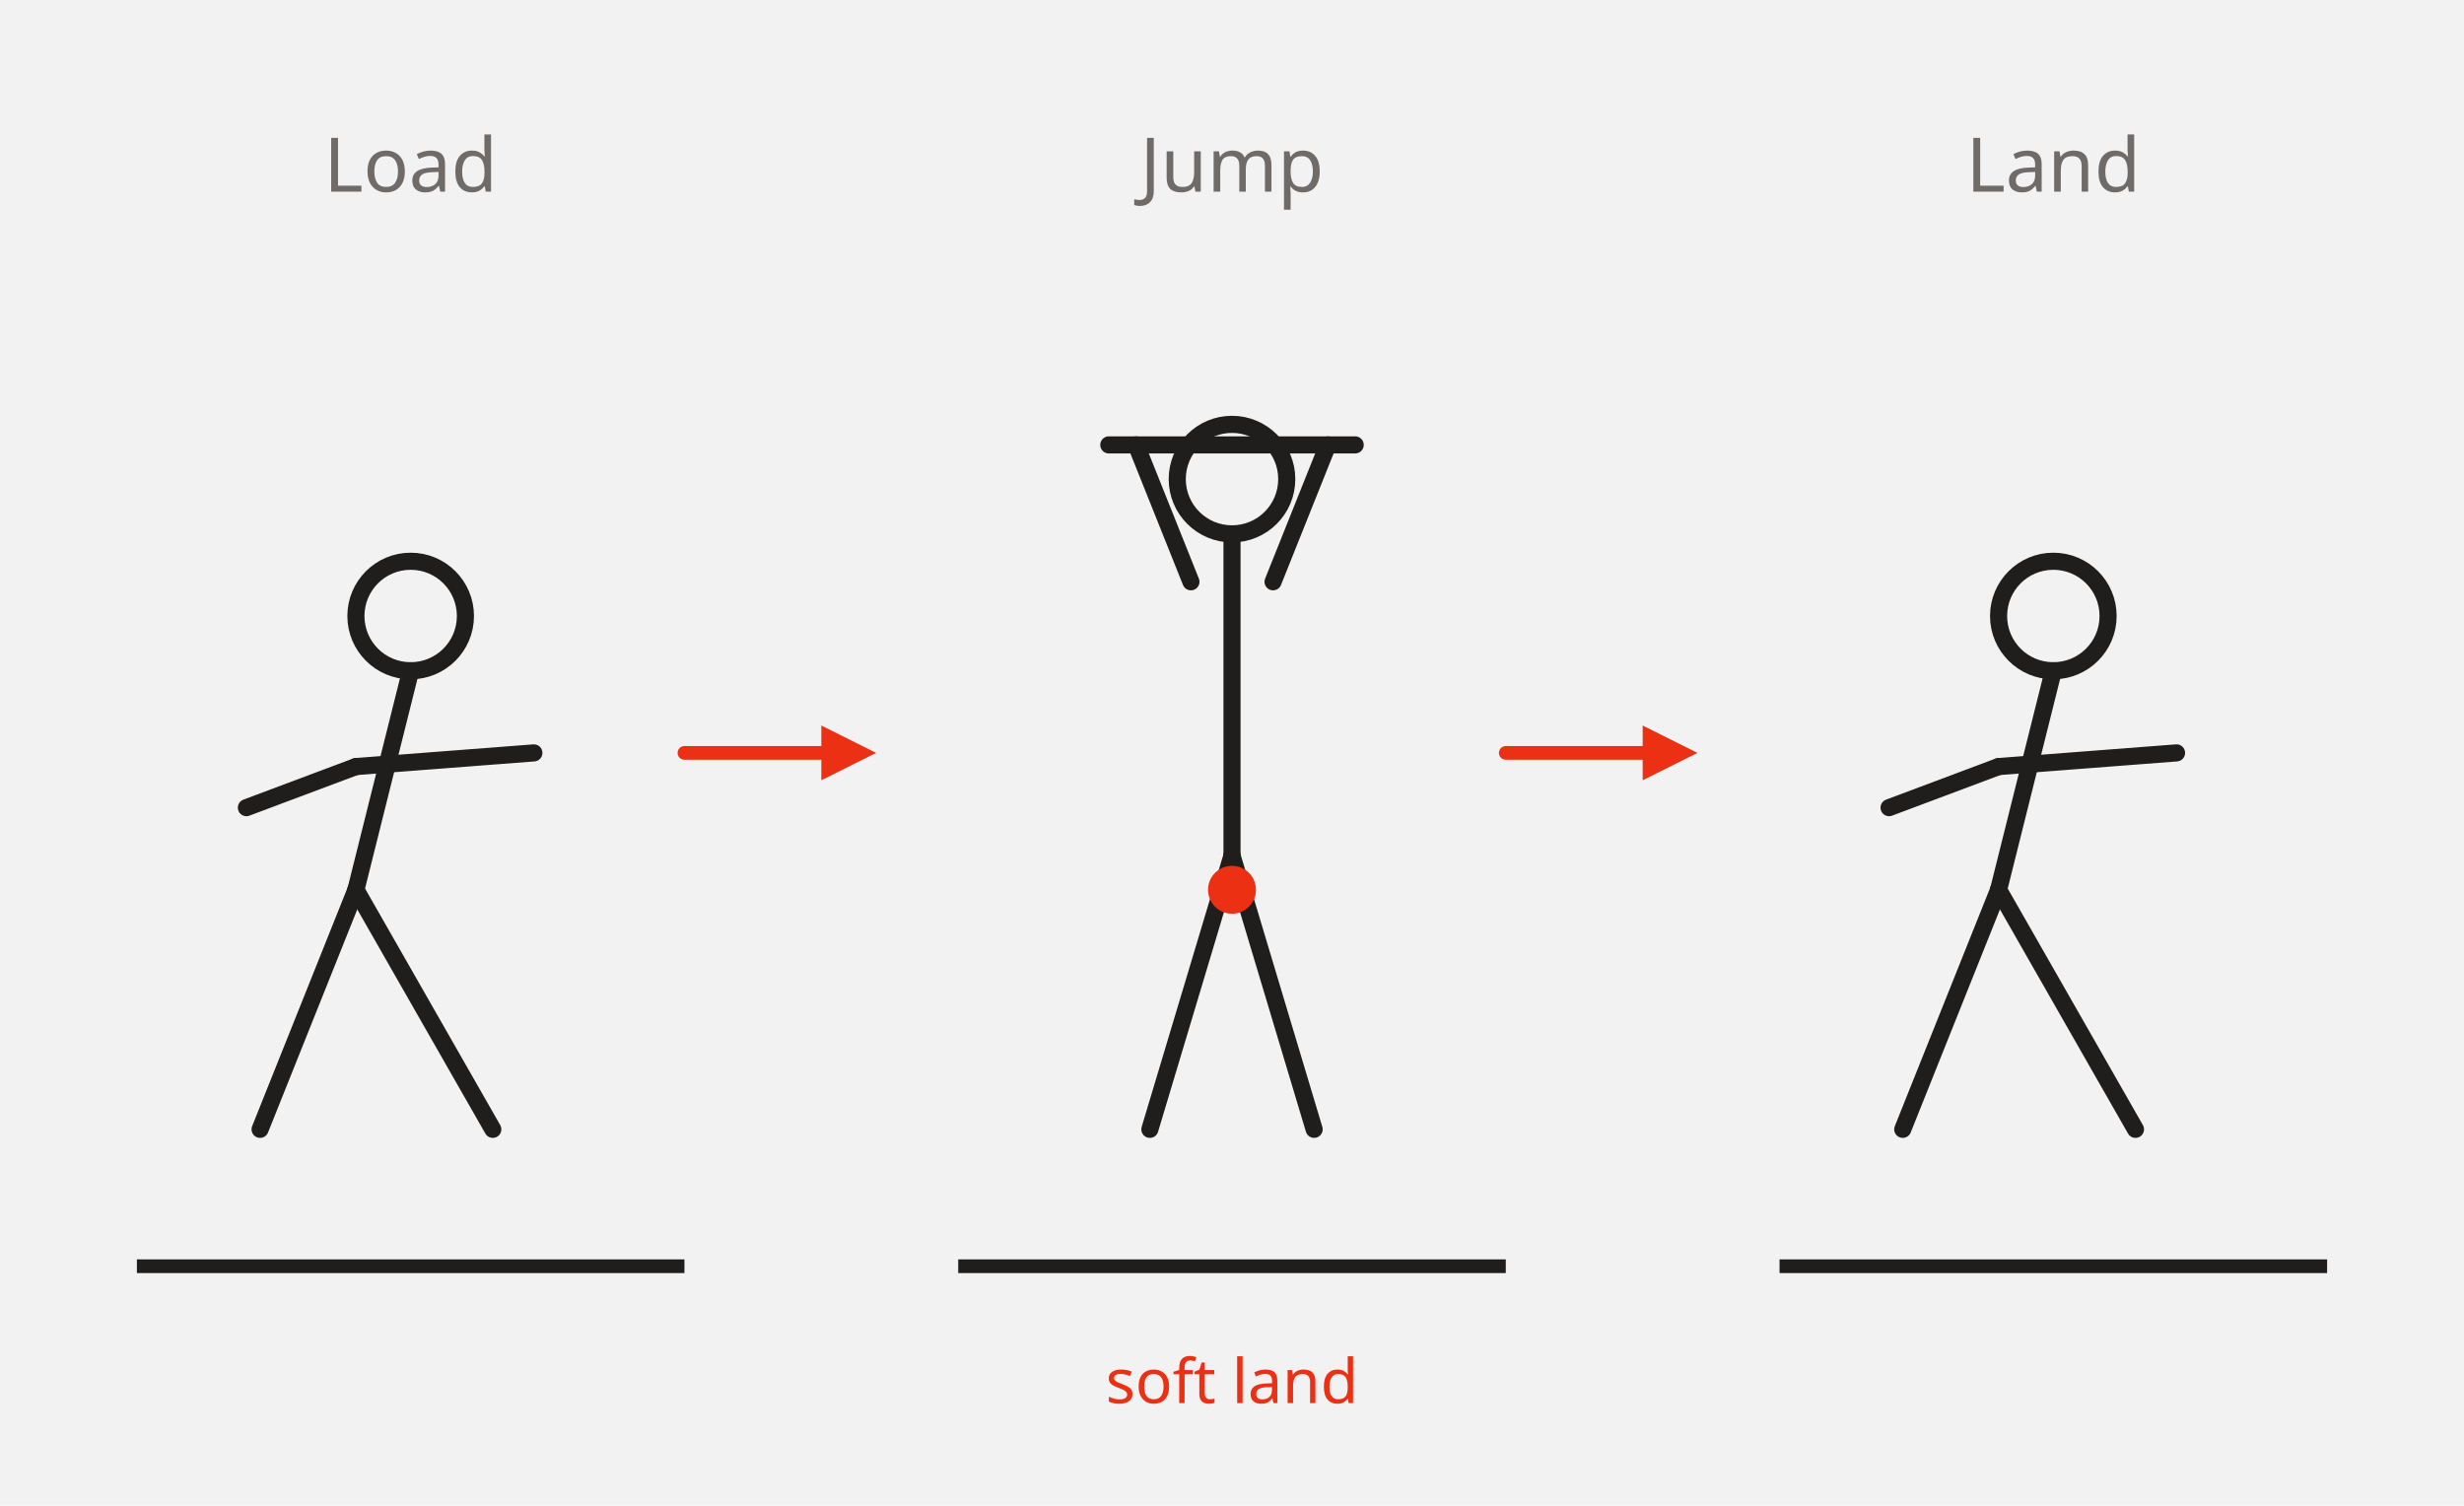
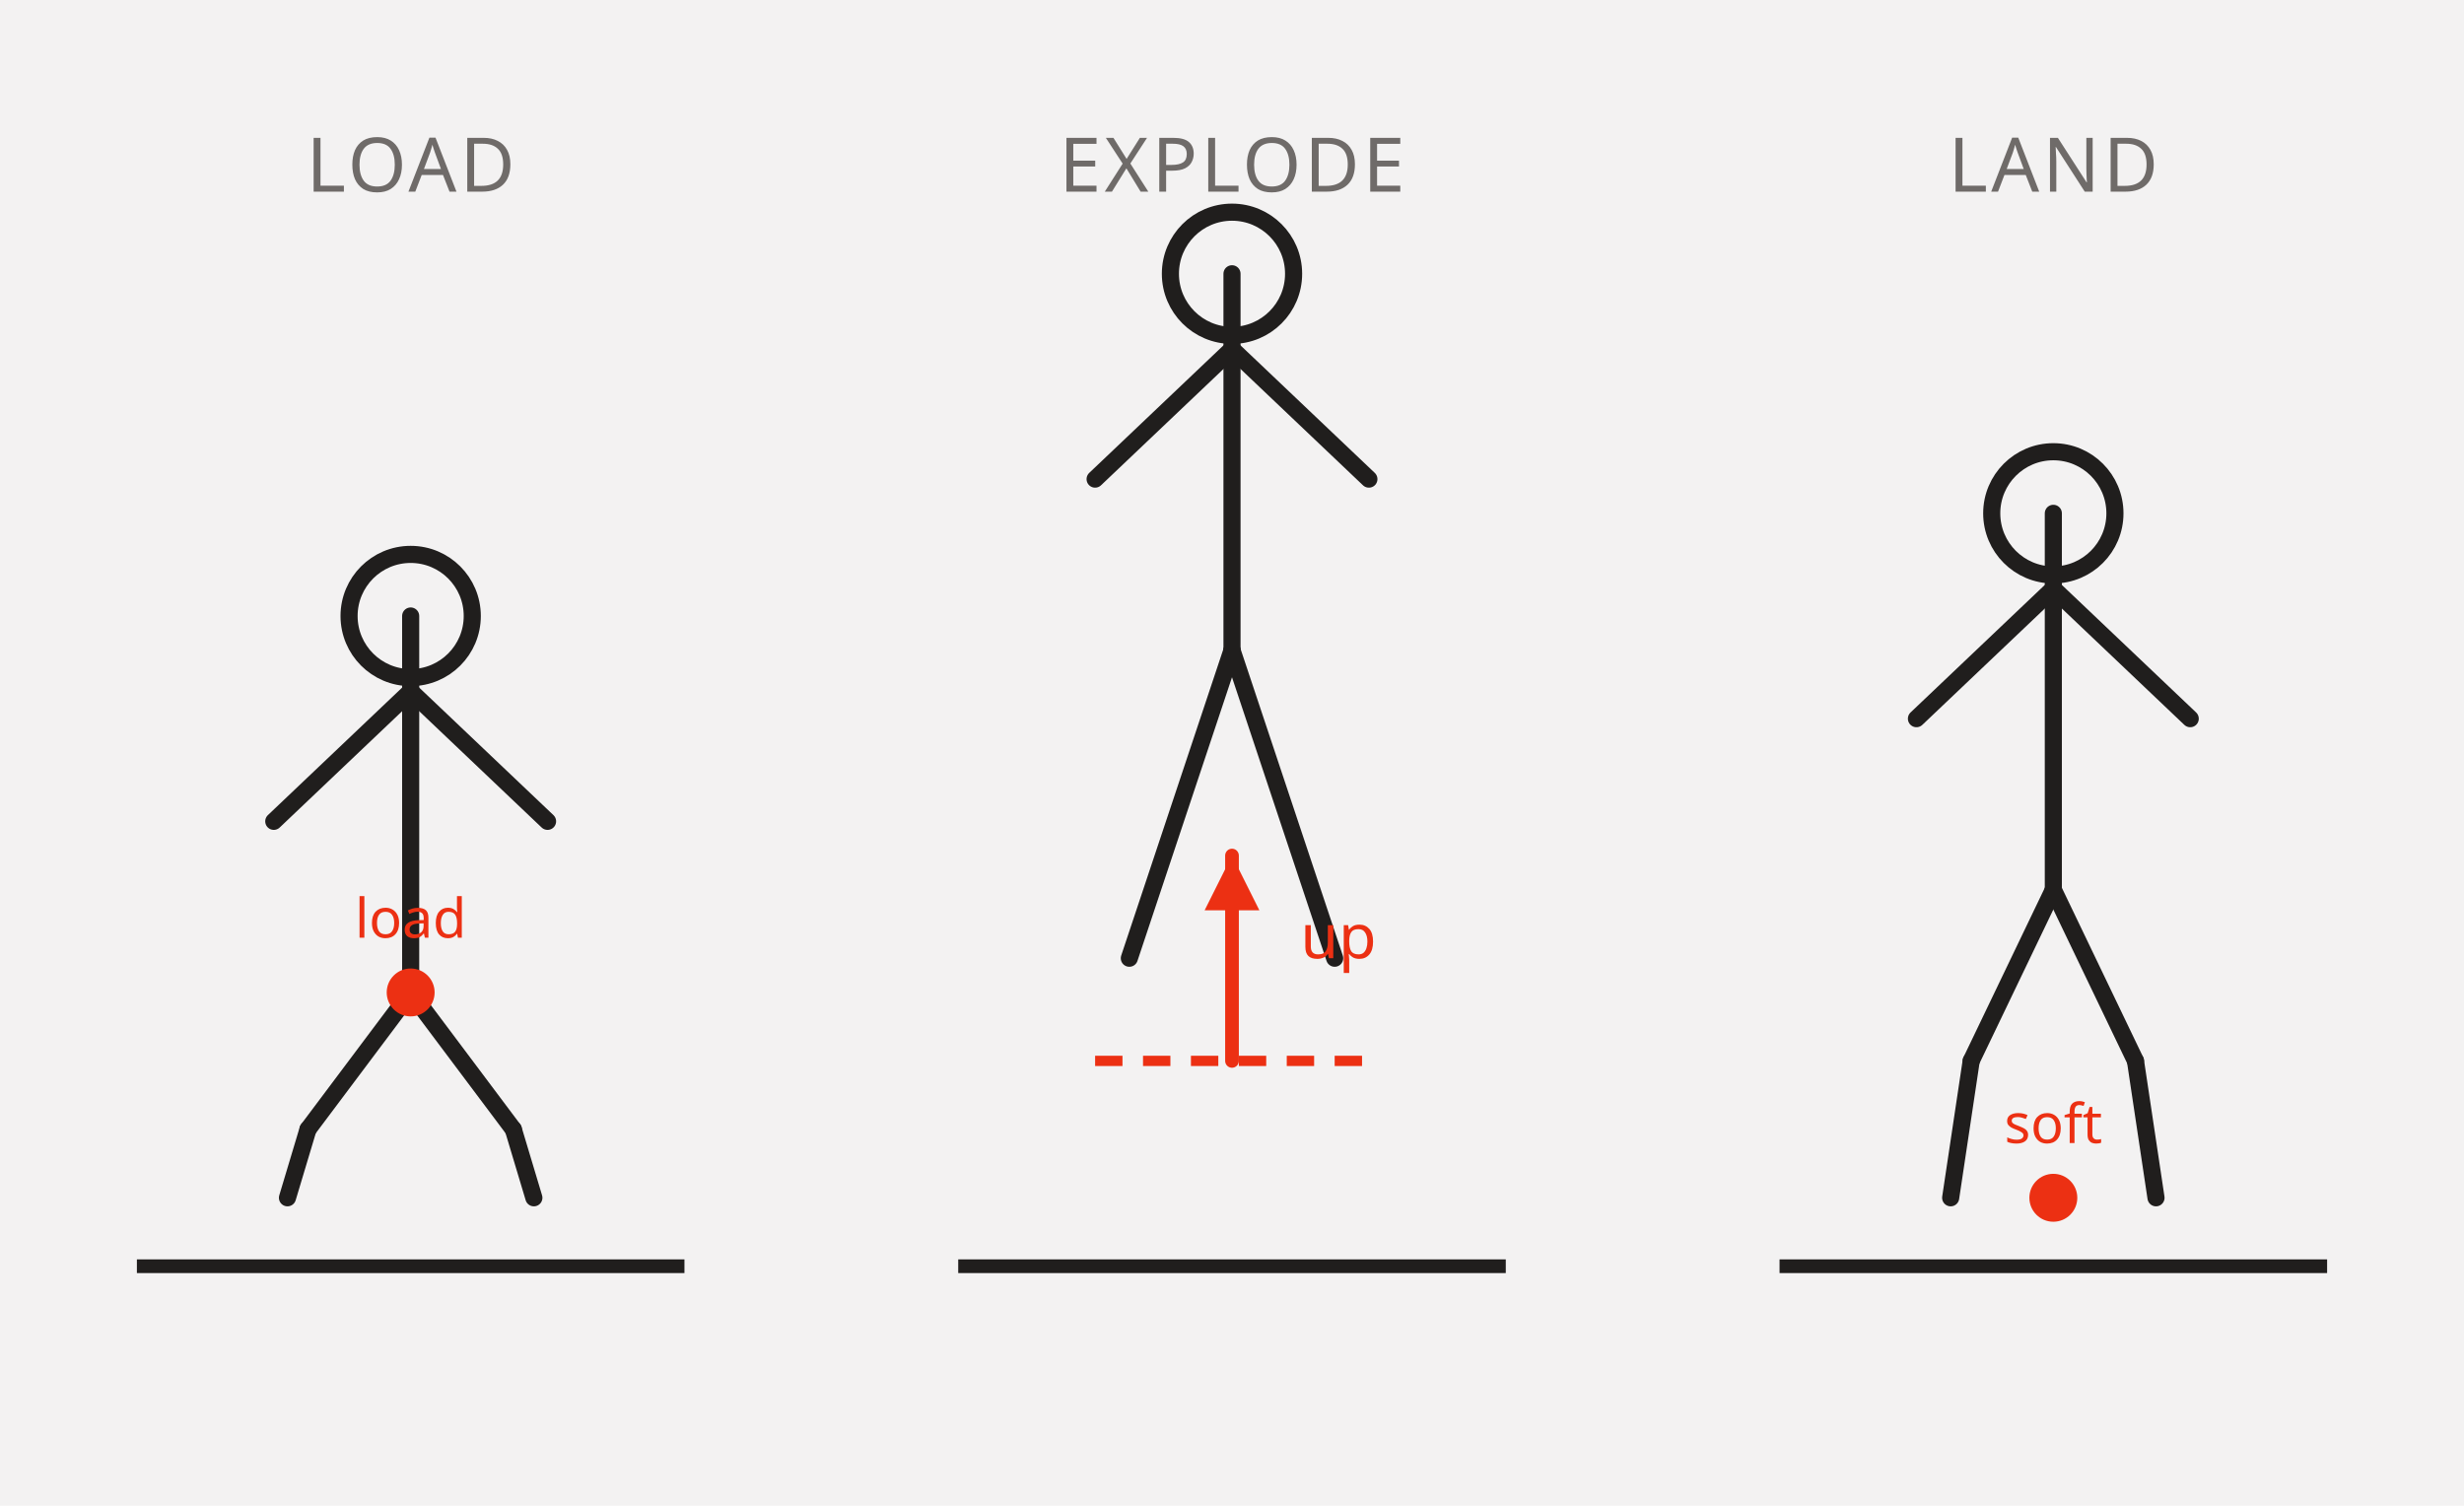
- <svg xmlns="http://www.w3.org/2000/svg" viewBox="0 0 360 220" fill="none" role="img" aria-label="Jump squat form: Load, Jump, Land">
+ <svg xmlns="http://www.w3.org/2000/svg" viewBox="0 0 360 220" fill="none" role="img" aria-label="Jump squat form: load, explode, soft land">
  <rect width="360" height="220" fill="#f3f2f2" />
-   <text x="60" y="28" text-anchor="middle" fill="#6f6b69" font-family="Archivo, system-ui, sans-serif" font-size="11">Load</text>
-   <text x="180" y="28" text-anchor="middle" fill="#6f6b69" font-family="Archivo, system-ui, sans-serif" font-size="11">Jump</text>
-   <text x="300" y="28" text-anchor="middle" fill="#6f6b69" font-family="Archivo, system-ui, sans-serif" font-size="11">Land</text>
+   <text x="60" y="28" text-anchor="middle" fill="#6f6b69" font-family="Archivo, system-ui, sans-serif" font-size="11" letter-spacing="0.5">LOAD</text>
+   <text x="180" y="28" text-anchor="middle" fill="#6f6b69" font-family="Archivo, system-ui, sans-serif" font-size="11" letter-spacing="0.5">EXPLODE</text>
+   <text x="300" y="28" text-anchor="middle" fill="#6f6b69" font-family="Archivo, system-ui, sans-serif" font-size="11" letter-spacing="0.5">LAND</text>
  <line x1="20" y1="185" x2="100" y2="185" stroke="#201e1d" stroke-width="2" />
  <line x1="140" y1="185" x2="220" y2="185" stroke="#201e1d" stroke-width="2" />
  <line x1="260" y1="185" x2="340" y2="185" stroke="#201e1d" stroke-width="2" />
-   <g stroke="#201e1d" stroke-width="2.5" stroke-linecap="round" stroke-linejoin="round">
-     <circle cx="60" cy="90" r="8" />
-     <line x1="60" y1="98" x2="52" y2="130" />
-     <line x1="52" y1="112" x2="36" y2="118" />
-     <line x1="52" y1="112" x2="78" y2="110" />
-     <line x1="52" y1="130" x2="38" y2="165" />
-     <line x1="52" y1="130" x2="72" y2="165" />
+   <g stroke="#201e1d" stroke-width="2.5" stroke-linecap="round" stroke-linejoin="round" fill="none">
+     <circle cx="60" cy="90" r="9" />
+     <line x1="60" y1="90" x2="60" y2="101" />
+     <line x1="60" y1="101" x2="60" y2="145" />
+     <line x1="60" y1="101" x2="60" y2="101" />
+     <line x1="60" y1="101" x2="60" y2="101" />
+     <line x1="60" y1="101" x2="40" y2="120" />
+     <line x1="60" y1="101" x2="80" y2="120" />
+     <line x1="60" y1="145" x2="45" y2="165" />
+     <line x1="45" y1="165" x2="42" y2="175" />
+     <line x1="60" y1="145" x2="75" y2="165" />
+     <line x1="75" y1="165" x2="78" y2="175" />
  </g>
-   <g stroke="#201e1d" stroke-width="2.5" stroke-linecap="round" stroke-linejoin="round">
-     <circle cx="180" cy="70" r="8" />
-     <line x1="180" y1="78" x2="180" y2="125" />
-     <line x1="162" y1="65" x2="198" y2="65" />
-     <line x1="166" y1="65" x2="174" y2="85" />
-     <line x1="194" y1="65" x2="186" y2="85" />
-     <line x1="180" y1="125" x2="168" y2="165" />
-     <line x1="180" y1="125" x2="192" y2="165" />
+   <circle cx="60" cy="145" r="3.5" fill="#ec3013" />
+   <text x="60" y="137" text-anchor="middle" fill="#ec3013" font-family="Archivo, system-ui, sans-serif" font-size="8">load</text>
+   <g stroke="#201e1d" stroke-width="2.5" stroke-linecap="round" stroke-linejoin="round" fill="none">
+     <circle cx="180" cy="40" r="9" />
+     <line x1="180" y1="40" x2="180" y2="51" />
+     <line x1="180" y1="51" x2="180" y2="95" />
+     <line x1="180" y1="51" x2="180" y2="51" />
+     <line x1="180" y1="51" x2="180" y2="51" />
+     <line x1="180" y1="51" x2="160" y2="70" />
+     <line x1="180" y1="51" x2="200" y2="70" />
+     <line x1="180" y1="95" x2="165" y2="140" />
+     <line x1="180" y1="95" x2="195" y2="140" />
  </g>
-   <g stroke="#201e1d" stroke-width="2.5" stroke-linecap="round" stroke-linejoin="round">
-     <circle cx="300" cy="90" r="8" />
-     <line x1="300" y1="98" x2="292" y2="130" />
-     <line x1="292" y1="112" x2="276" y2="118" />
-     <line x1="292" y1="112" x2="318" y2="110" />
-     <line x1="292" y1="130" x2="278" y2="165" />
-     <line x1="292" y1="130" x2="312" y2="165" />
+   <path d="M180 155 L180 125" stroke="#ec3013" stroke-width="2" stroke-linecap="round" />
+   <polygon points="180,125 184,133 176,133" fill="#ec3013" />
+   <text x="190" y="140" fill="#ec3013" font-family="Archivo, system-ui, sans-serif" font-size="9">up</text>
+   <line x1="160" y1="155" x2="200" y2="155" stroke="#ec3013" stroke-width="1.5" stroke-dasharray="4 3" />
+   <g stroke="#201e1d" stroke-width="2.5" stroke-linecap="round" stroke-linejoin="round" fill="none">
+     <circle cx="300" cy="75" r="9" />
+     <line x1="300" y1="75" x2="300" y2="86" />
+     <line x1="300" y1="86" x2="300" y2="130" />
+     <line x1="300" y1="86" x2="300" y2="86" />
+     <line x1="300" y1="86" x2="300" y2="86" />
+     <line x1="300" y1="86" x2="280" y2="105" />
+     <line x1="300" y1="86" x2="320" y2="105" />
+     <line x1="300" y1="130" x2="288" y2="155" />
+     <line x1="288" y1="155" x2="285" y2="175" />
+     <line x1="300" y1="130" x2="312" y2="155" />
+     <line x1="312" y1="155" x2="315" y2="175" />
  </g>
-   <path d="M100 110 L120 110" stroke="#ec3013" stroke-width="2" stroke-linecap="round" />
-   <polygon points="120,106 128,110 120,114" fill="#ec3013" />
-   <path d="M220 110 L240 110" stroke="#ec3013" stroke-width="2" stroke-linecap="round" />
-   <polygon points="240,106 248,110 240,114" fill="#ec3013" />
-   <circle cx="180" cy="130" r="3.5" fill="#ec3013" />
-   <text x="180" y="205" text-anchor="middle" fill="#ec3013" font-family="Archivo, system-ui, sans-serif" font-size="9">soft land</text>
+   <circle cx="300" cy="175" r="3.5" fill="#ec3013" />
+   <text x="300" y="167" text-anchor="middle" fill="#ec3013" font-family="Archivo, system-ui, sans-serif" font-size="8">soft</text>
</svg>
